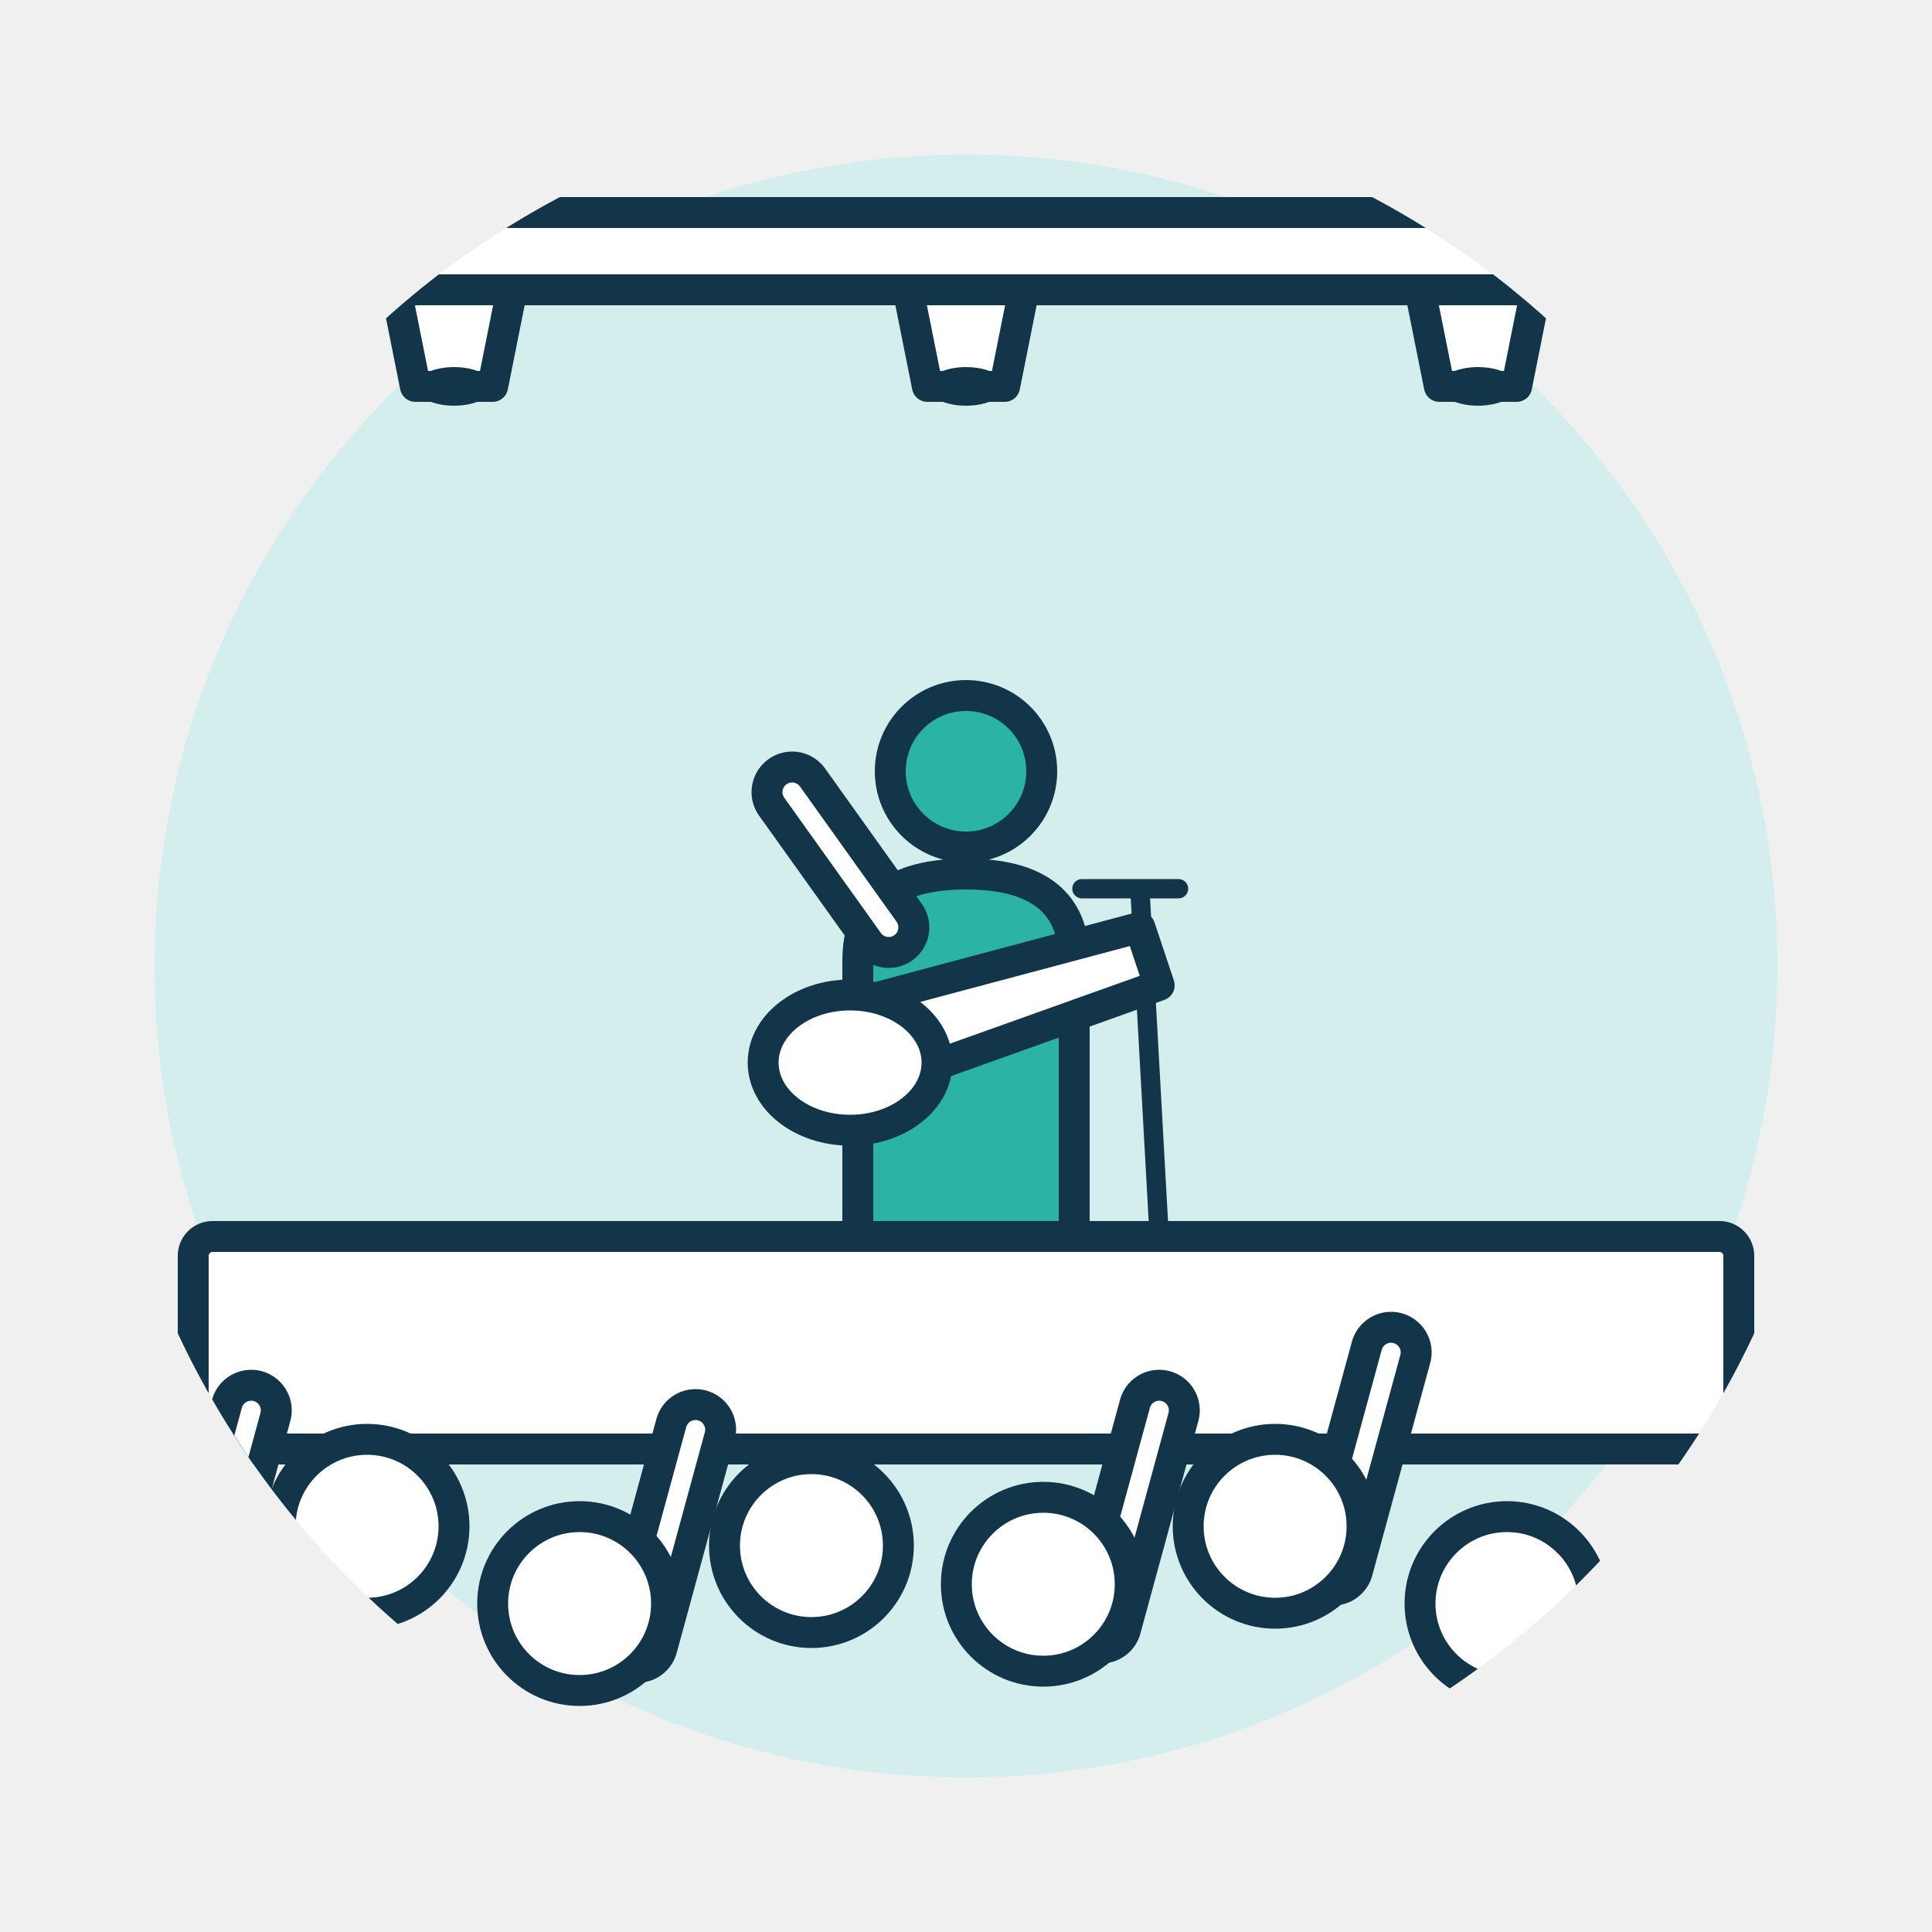
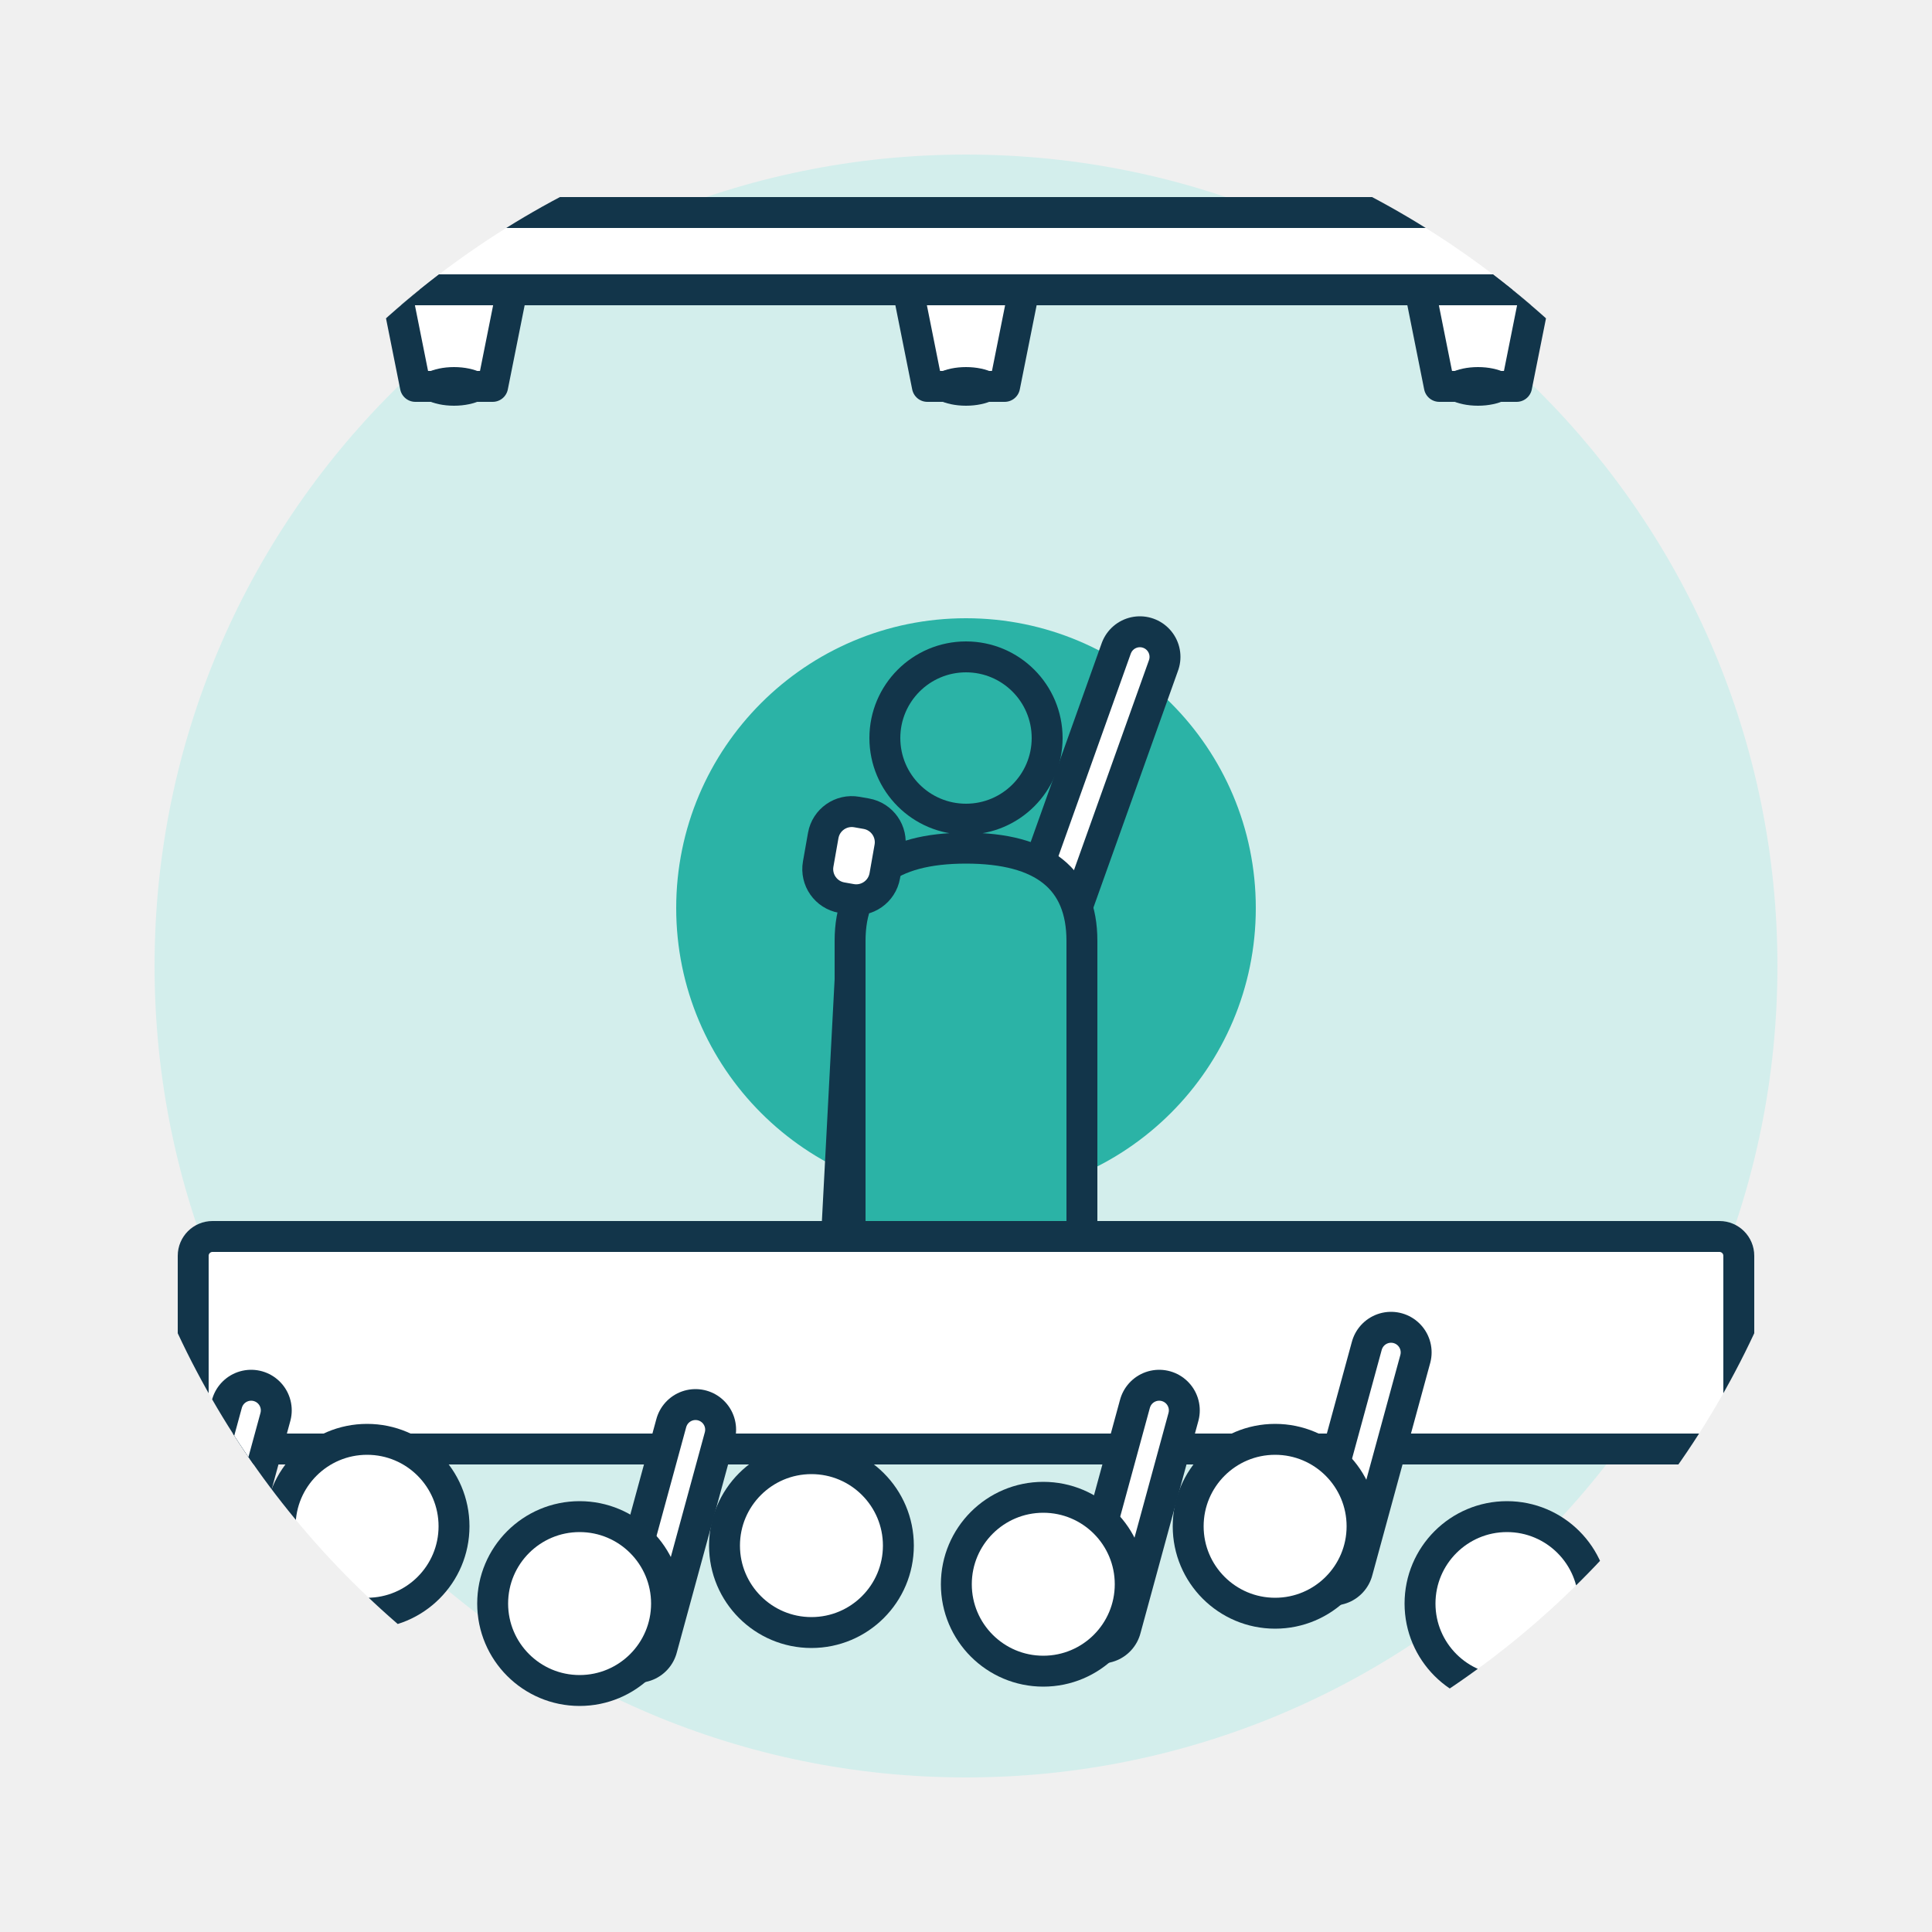
<svg xmlns="http://www.w3.org/2000/svg" viewBox="0 0 200 200" width="200" height="200">
  <defs>
    <clipPath id="clip">
      <circle cx="100" cy="100" r="90" />
    </clipPath>
  </defs>
  <circle cx="100" cy="100" r="84" fill="#D3EEEC" />
  <g clip-path="url(#clip)">
    <path d="M27 22 H173 A1 1 0 0 1 174 23 V29 A1 1 0 0 1 173 30 H27 A1 1 0 0 1 26 29 V23 A1 1 0 0 1 27 22Z" fill="#FFFFFF" stroke="#12354A" stroke-width="3.2" stroke-linejoin="round" stroke-linecap="round" />
    <path d="M41 30 H53 L51 40 H43Z" fill="#FFFFFF" stroke="#12354A" stroke-width="3.2" stroke-linejoin="round" stroke-linecap="round" />
    <path d="M43 40 a4 2 0 1 0 8 0 a4 2 0 1 0 -8 0Z" fill="#12354A" />
    <path d="M94 30 H106 L104 40 H96Z" fill="#FFFFFF" stroke="#12354A" stroke-width="3.2" stroke-linejoin="round" stroke-linecap="round" />
    <path d="M96 40 a4 2 0 1 0 8 0 a4 2 0 1 0 -8 0Z" fill="#12354A" />
    <path d="M147 30 H159 L157 40 H149Z" fill="#FFFFFF" stroke="#12354A" stroke-width="3.2" stroke-linejoin="round" stroke-linecap="round" />
    <path d="M149 40 a4 2 0 1 0 8 0 a4 2 0 1 0 -8 0Z" fill="#12354A" />
+     <circle cx="100" cy="94" r="30" fill="#2BB3A6" />
    <path d="M22 128 H178 A2 2 0 0 1 180 130 V148 A2 2 0 0 1 178 150 H22 A2 2 0 0 1 20 148 V130 A2 2 0 0 1 22 128Z" fill="#FFFFFF" stroke="#12354A" stroke-width="3.2" stroke-linejoin="round" stroke-linecap="round" />
-     <path d="M88.8 128 V99.44 Q88.8 90.48 100 90.48 Q111.2 90.48 111.2 99.44 V128Z M92.16 79.84 a7.84 7.84 0 1 0 15.68 0 a7.84 7.84 0 1 0 -15.68 0Z" fill="#2BB3A6" stroke="#12354A" stroke-width="3.2" stroke-linejoin="round" stroke-linecap="round" />
-     <path d="M92 96 L82 82" fill="none" stroke="#12354A" stroke-width="8.4" stroke-linecap="round" stroke-linejoin="round" />
-     <path d="M92 96 L82 82" fill="none" stroke="#FFFFFF" stroke-width="2.0" stroke-linecap="round" stroke-linejoin="round" />
-     <path d="M120 128 L118 92 M112 92 L122 92" fill="none" stroke="#12354A" stroke-width="2" stroke-linecap="round" stroke-linejoin="round" />
-     <path d="M88 104 L118 96 L120 102 L92 112Z" fill="#FFFFFF" stroke="#12354A" stroke-width="3.2" stroke-linejoin="round" stroke-linecap="round" />
-     <path d="M79 110 a9 7 0 1 0 18 0 a9 7 0 1 0 -18 0Z" fill="#FFFFFF" stroke="#12354A" stroke-width="3.2" stroke-linejoin="round" stroke-linecap="round" />
+     <path d="M108 96 L118 68" fill="none" stroke="#12354A" stroke-width="8.4" stroke-linecap="round" stroke-linejoin="round" />
+     <path d="M108 96 L118 68" fill="none" stroke="#FFFFFF" stroke-width="2.0" stroke-linecap="round" stroke-linejoin="round" />
+     <path d="M88 128 V97.4 Q88 87.8 100 87.8 Q112 87.8 112 97.4 V128Z M91.6 76.4 a8.4 8.4 0 1 0 16.8 0 a8.4 8.4 0 1 0 -16.8 0Z" fill="#2BB3A6" stroke="#12354A" stroke-width="3.2" stroke-linejoin="round" stroke-linecap="round" />
+     <path d="M86 128 L88 90" fill="none" stroke="#12354A" stroke-width="2" stroke-linecap="round" stroke-linejoin="round" />
+     <path d="M88 84 H89 A3 3 0 0 1 92 87 V90 A3 3 0 0 1 89 93 H88 A3 3 0 0 1 85 90 V87 A3 3 0 0 1 88 84Z" fill="#FFFFFF" stroke="#12354A" stroke-width="3.2" stroke-linejoin="round" stroke-linecap="round" transform="rotate(10 88 88)" />
    <path d="M20 168 L26 146" fill="none" stroke="#12354A" stroke-width="8.4" stroke-linecap="round" stroke-linejoin="round" />
    <path d="M20 168 L26 146" fill="none" stroke="#FFFFFF" stroke-width="2.0" stroke-linecap="round" stroke-linejoin="round" />
    <path d="M5 164 a9 9 0 1 0 18 0 a9 9 0 1 0 -18 0Z" fill="#FFFFFF" stroke="#12354A" stroke-width="3.2" stroke-linejoin="round" stroke-linecap="round" />
    <path d="M29 158 a9 9 0 1 0 18 0 a9 9 0 1 0 -18 0Z" fill="#FFFFFF" stroke="#12354A" stroke-width="3.2" stroke-linejoin="round" stroke-linecap="round" />
    <path d="M66 170 L72 148" fill="none" stroke="#12354A" stroke-width="8.4" stroke-linecap="round" stroke-linejoin="round" />
    <path d="M66 170 L72 148" fill="none" stroke="#FFFFFF" stroke-width="2.0" stroke-linecap="round" stroke-linejoin="round" />
    <path d="M51 166 a9 9 0 1 0 18 0 a9 9 0 1 0 -18 0Z" fill="#FFFFFF" stroke="#12354A" stroke-width="3.2" stroke-linejoin="round" stroke-linecap="round" />
    <path d="M75 160 a9 9 0 1 0 18 0 a9 9 0 1 0 -18 0Z" fill="#FFFFFF" stroke="#12354A" stroke-width="3.2" stroke-linejoin="round" stroke-linecap="round" />
    <path d="M114 168 L120 146" fill="none" stroke="#12354A" stroke-width="8.4" stroke-linecap="round" stroke-linejoin="round" />
    <path d="M114 168 L120 146" fill="none" stroke="#FFFFFF" stroke-width="2.0" stroke-linecap="round" stroke-linejoin="round" />
    <path d="M99 164 a9 9 0 1 0 18 0 a9 9 0 1 0 -18 0Z" fill="#FFFFFF" stroke="#12354A" stroke-width="3.2" stroke-linejoin="round" stroke-linecap="round" />
    <path d="M138 162 L144 140" fill="none" stroke="#12354A" stroke-width="8.4" stroke-linecap="round" stroke-linejoin="round" />
    <path d="M138 162 L144 140" fill="none" stroke="#FFFFFF" stroke-width="2.0" stroke-linecap="round" stroke-linejoin="round" />
    <path d="M123 158 a9 9 0 1 0 18 0 a9 9 0 1 0 -18 0Z" fill="#FFFFFF" stroke="#12354A" stroke-width="3.2" stroke-linejoin="round" stroke-linecap="round" />
    <path d="M147 166 a9 9 0 1 0 18 0 a9 9 0 1 0 -18 0Z" fill="#FFFFFF" stroke="#12354A" stroke-width="3.2" stroke-linejoin="round" stroke-linecap="round" />
    <path d="M188 164 L194 142" fill="none" stroke="#12354A" stroke-width="8.4" stroke-linecap="round" stroke-linejoin="round" />
    <path d="M188 164 L194 142" fill="none" stroke="#FFFFFF" stroke-width="2.0" stroke-linecap="round" stroke-linejoin="round" />
    <path d="M173 160 a9 9 0 1 0 18 0 a9 9 0 1 0 -18 0Z" fill="#FFFFFF" stroke="#12354A" stroke-width="3.2" stroke-linejoin="round" stroke-linecap="round" />
  </g>
</svg>
